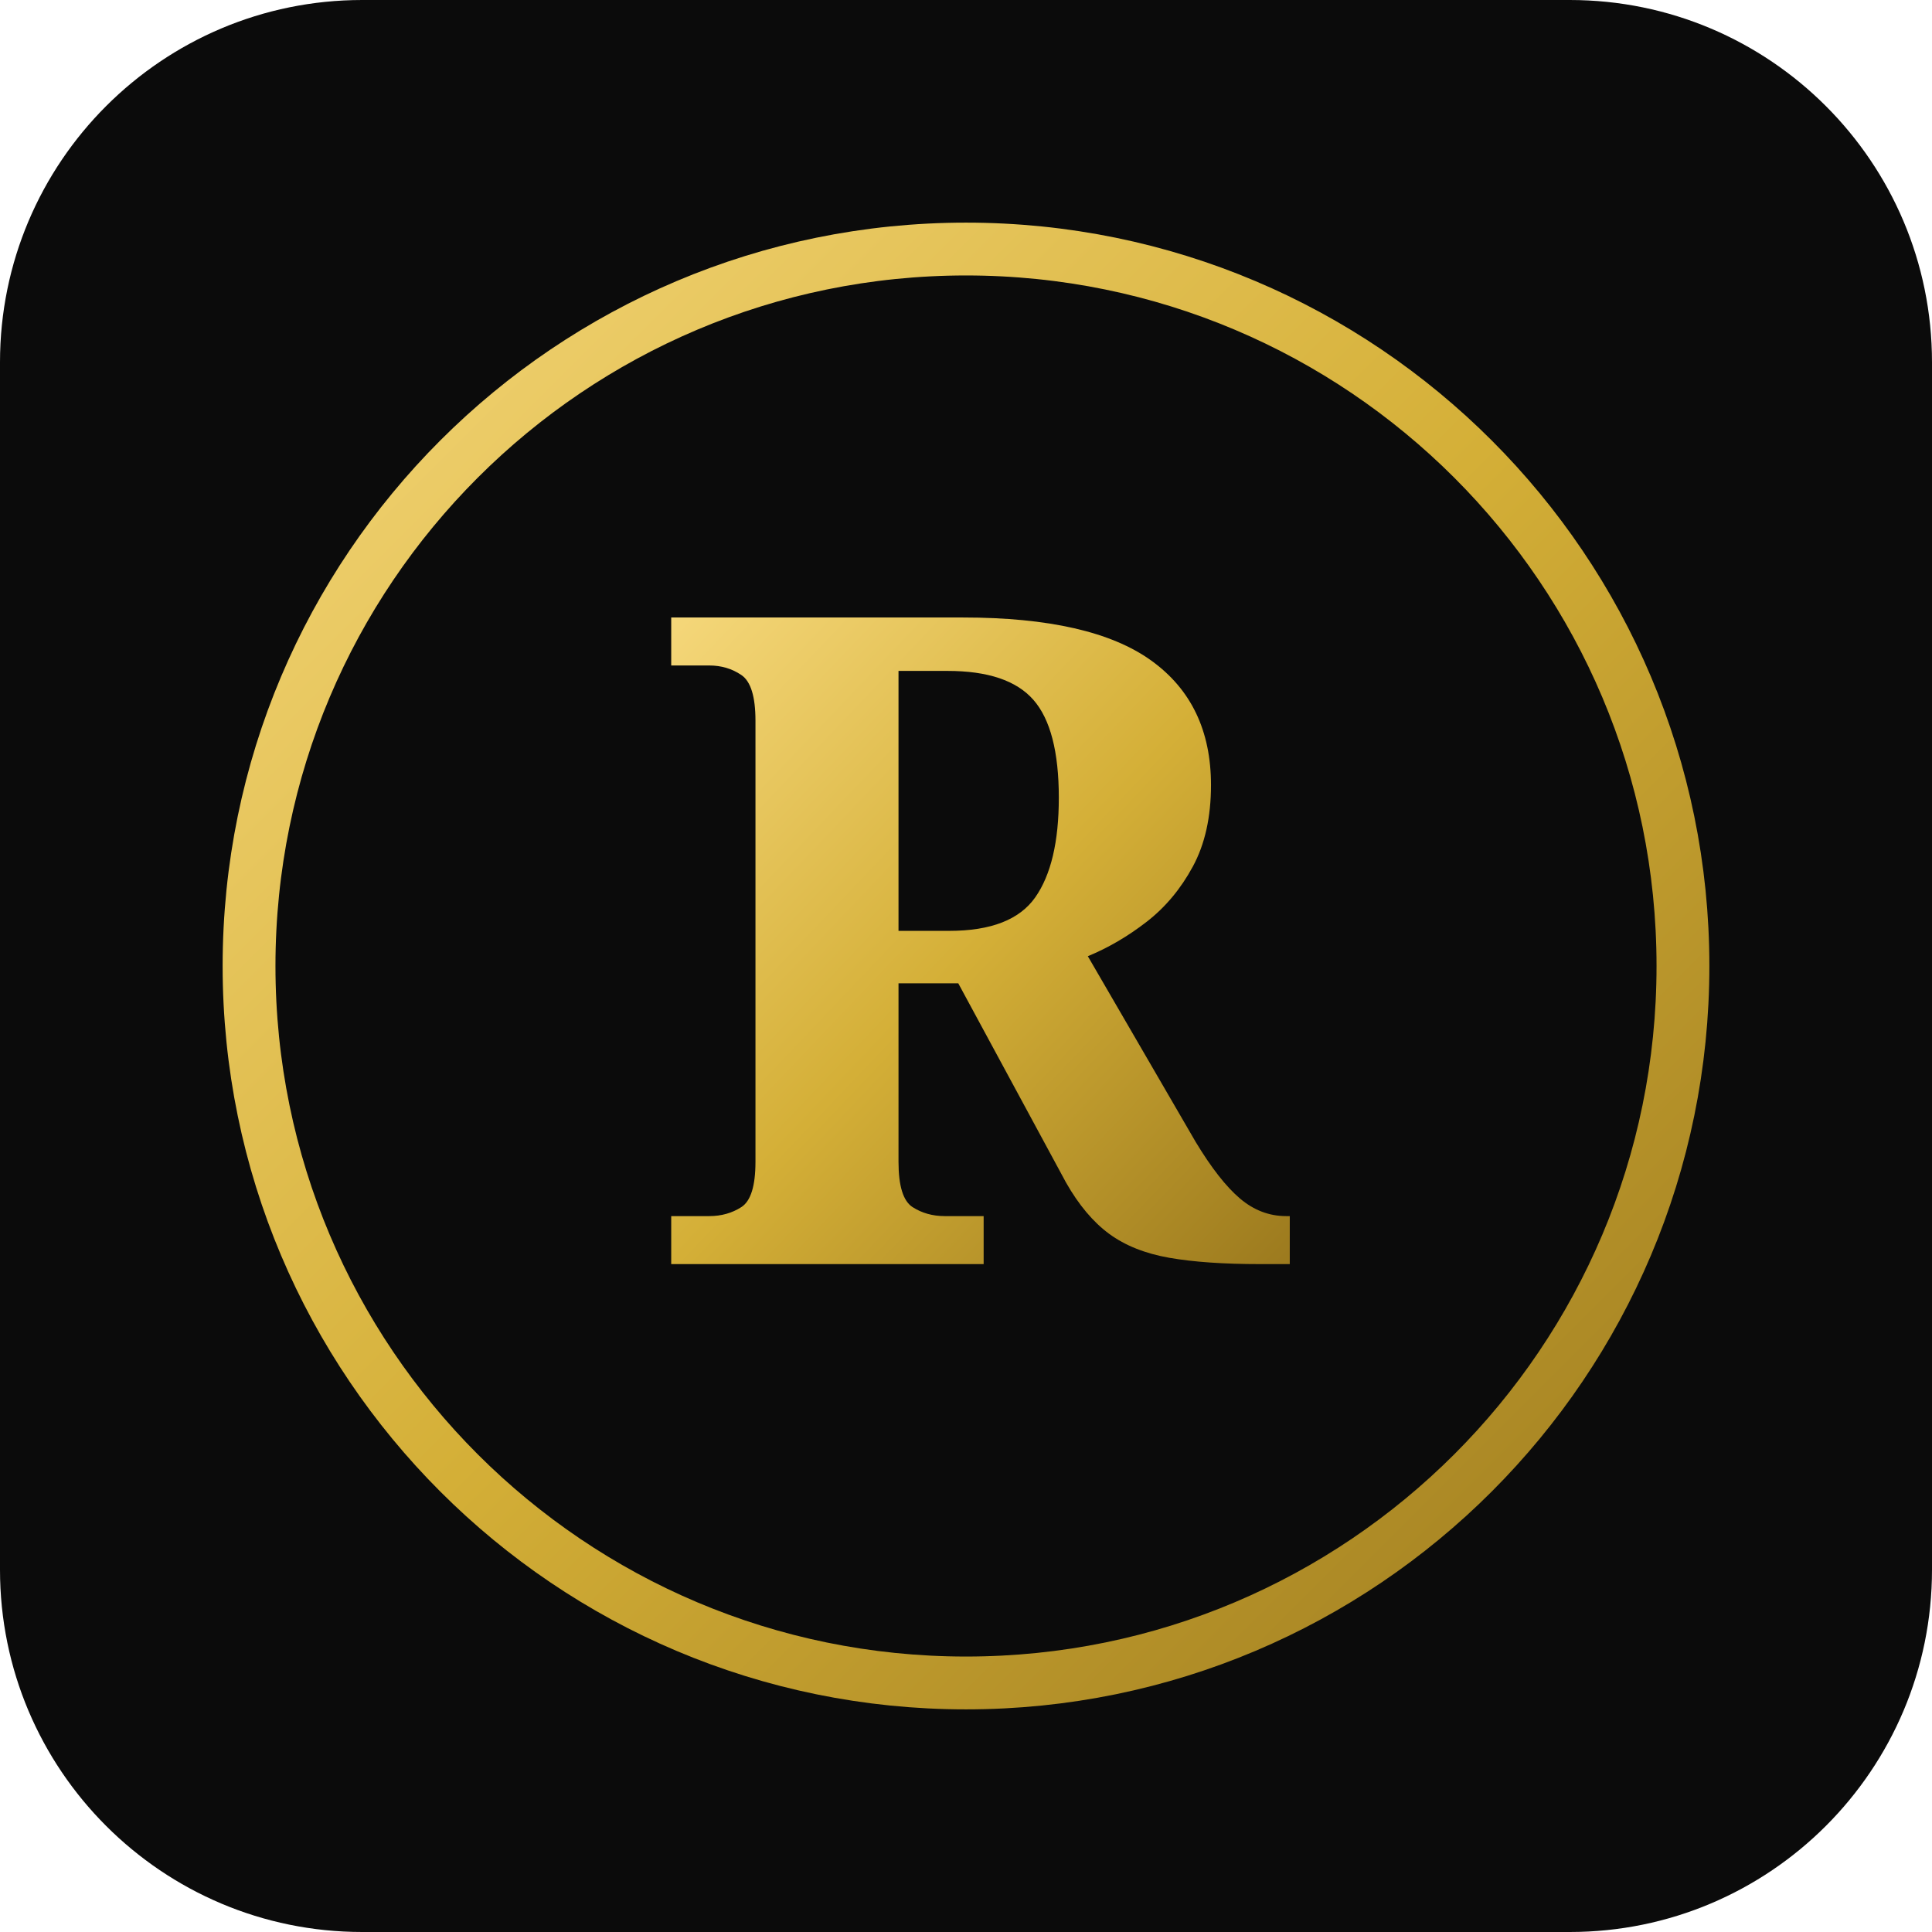
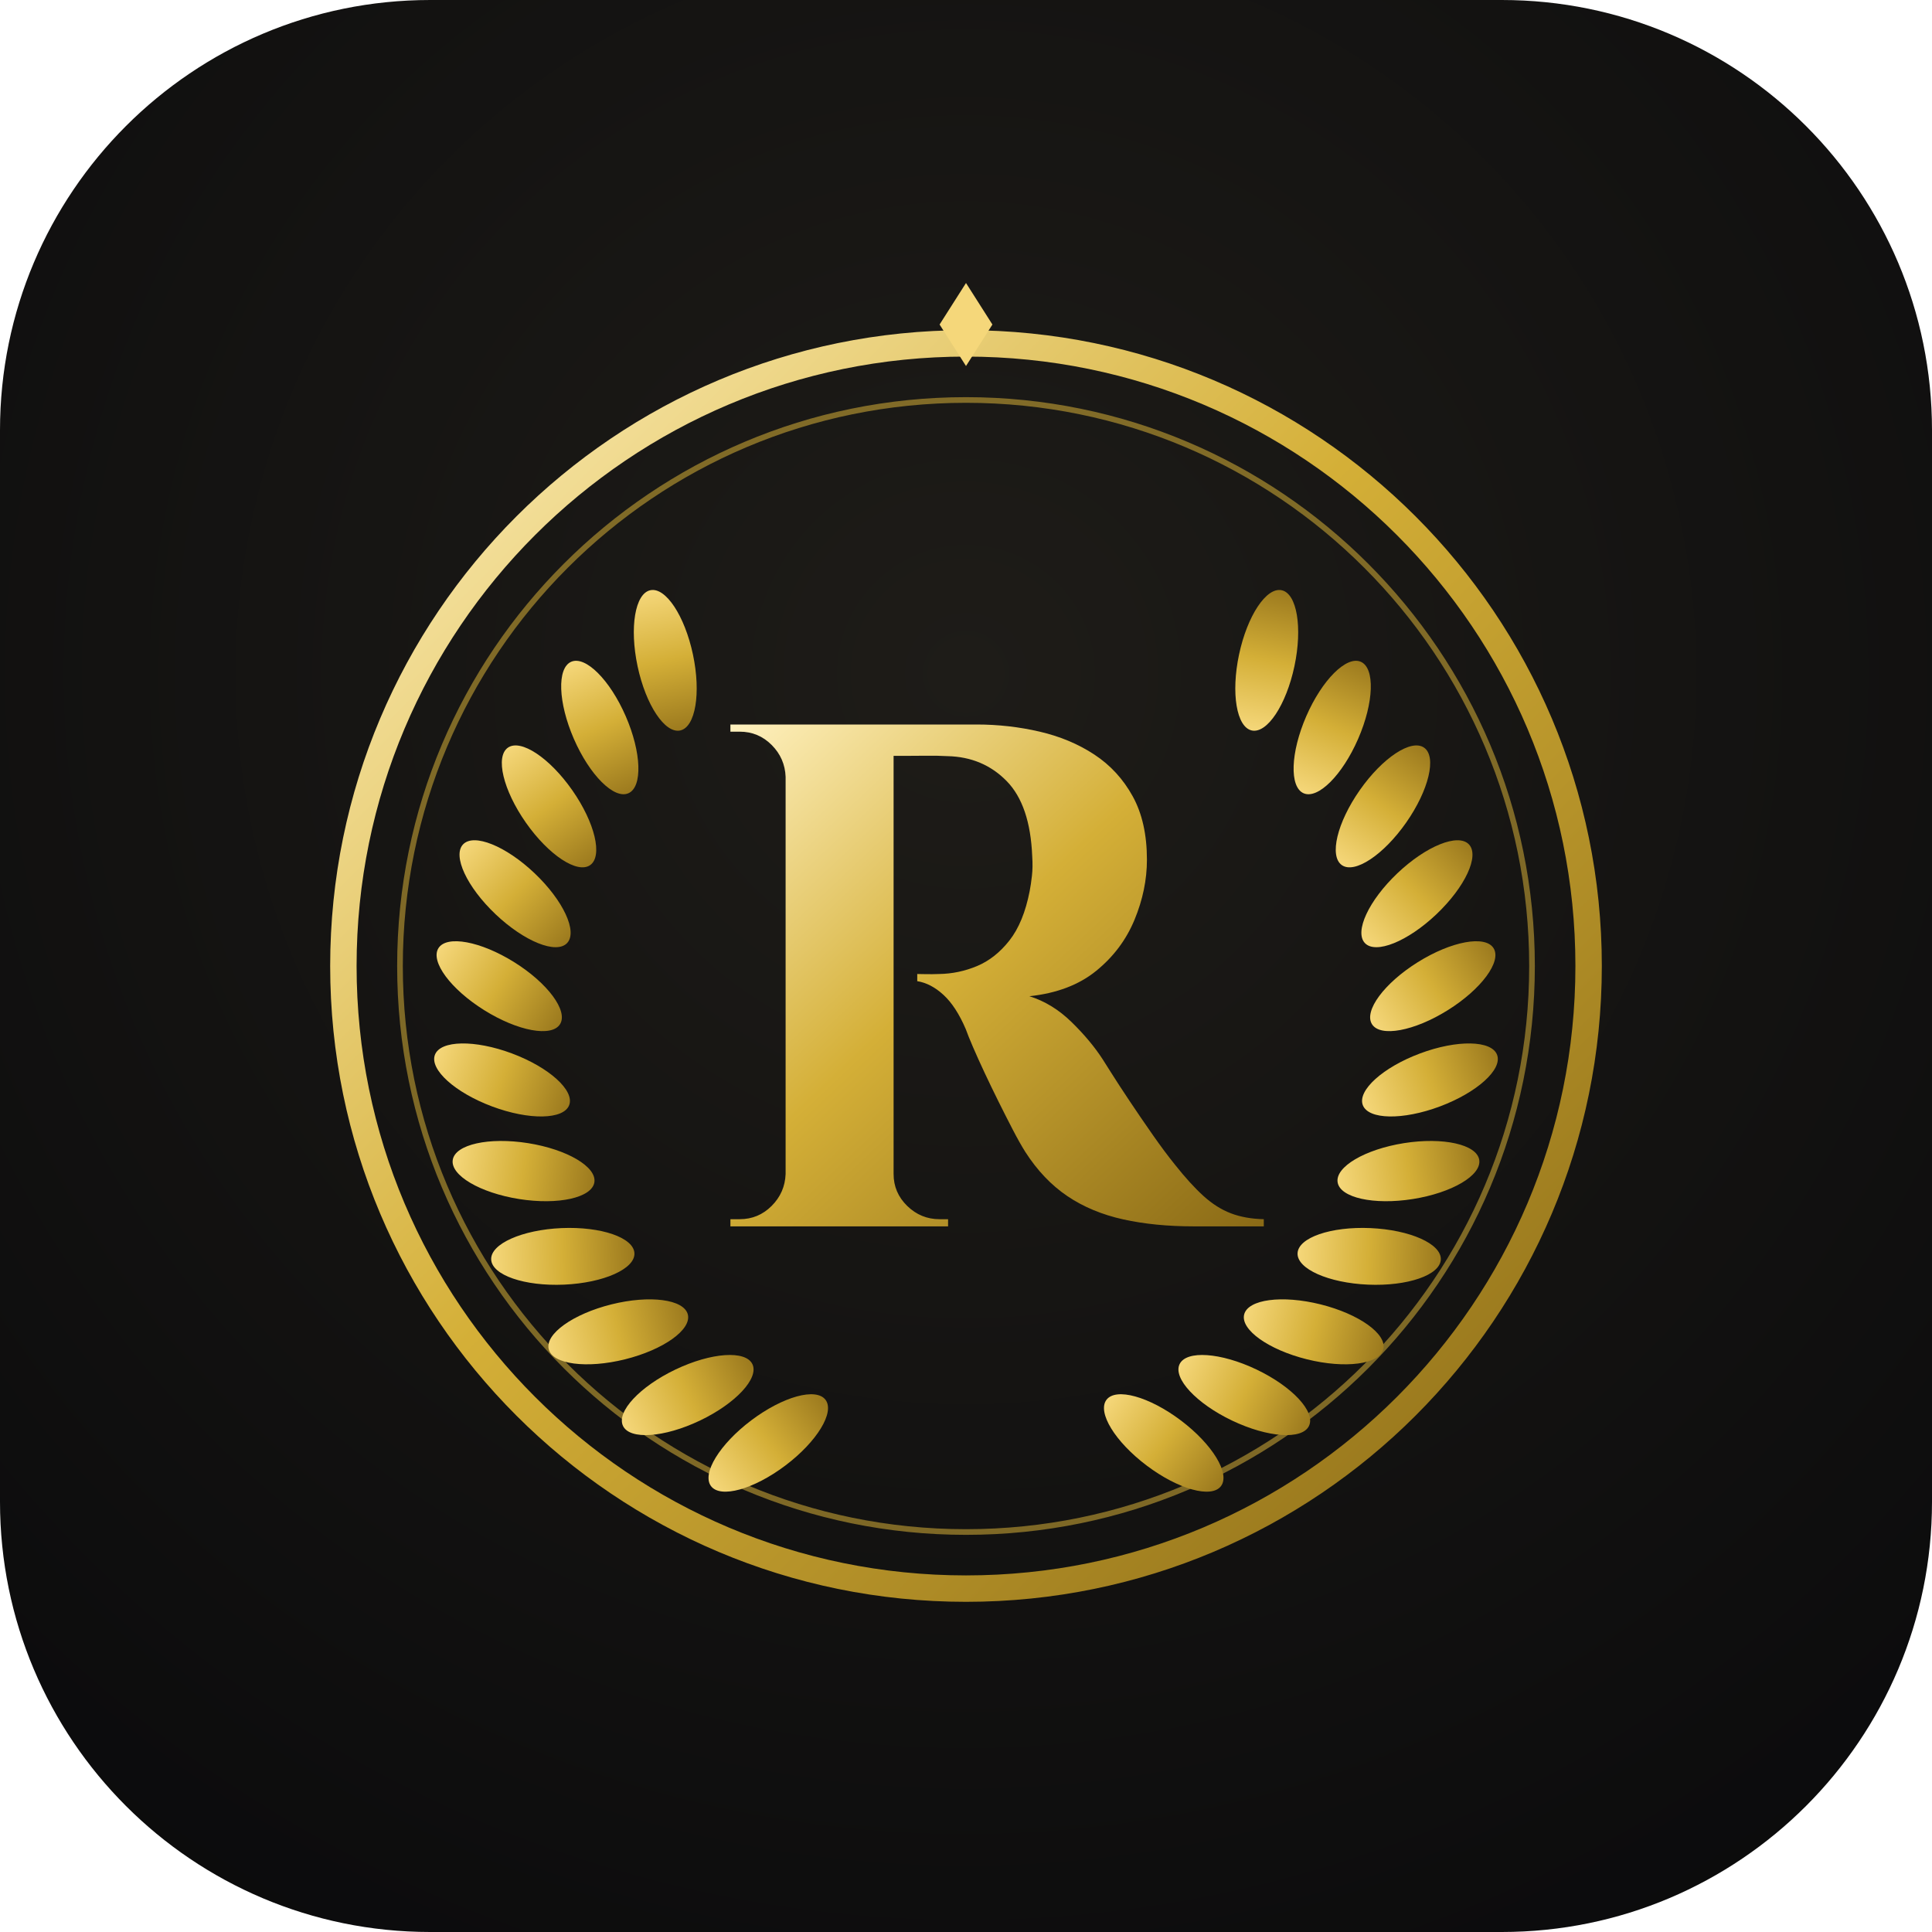
- <svg xmlns="http://www.w3.org/2000/svg" viewBox="0 0 512 512">
+ <svg xmlns="http://www.w3.org/2000/svg" viewBox="0 0 1024 1024">
  <defs>
-     <linearGradient id="g" x1="0" y1="0" x2="1" y2="1">
-       <stop offset="0" stop-color="#F5D77A" />
-       <stop offset=".5" stop-color="#D4AF37" />
-       <stop offset="1" stop-color="#9C7A1E" />
+     <linearGradient id="c" x1="0" x2="0" y1="0" y2="1">
+       <stop offset="0" stop-color="#f5d77a" />
+       <stop offset=".5" stop-color="#d4af37" />
+       <stop offset="1" stop-color="#9c7a1e" />
    </linearGradient>
+     <linearGradient id="b" x1="0" x2="1" y1="0" y2="1">
+       <stop offset="0" stop-color="#fff1bf" />
+       <stop offset=".45" stop-color="#d4af37" />
+       <stop offset="1" stop-color="#8a6a16" />
+     </linearGradient>
+     <radialGradient id="a" cx=".5" cy=".35" r=".75">
+       <stop offset="0" stop-color="#1e1c18" />
+       <stop offset="1" stop-color="#0b0b0c" />
+     </radialGradient>
  </defs>
-   <rect width="512" height="512" rx="96" fill="#0B0B0B" />
-   <circle cx="256" cy="256" r="190" fill="none" stroke="url(#g)" stroke-width="14" />
-   <text x="256" y="335" font-family="Georgia,serif" font-weight="700" font-size="240" text-anchor="middle" fill="url(#g)">R</text>
+   <rect width="1024" height="1024" fill="url(#a)" rx="228" />
+   <circle cx="512" cy="512" r="330" fill="none" stroke="url(#b)" stroke-width="14" />
+   <circle cx="512" cy="512" r="300" fill="none" stroke="#d4af37" stroke-opacity=".55" stroke-width="3" />
+   <g fill="url(#c)">
+     <ellipse cx="407.2" cy="764.8" rx="15" ry="38" transform="rotate(233 407.2 764.8)" />
+     <ellipse cx="364.5" cy="739.4" rx="15" ry="38" transform="rotate(244.5 364.5 739.4)" />
+     <ellipse cx="327.7" cy="705.9" rx="15" ry="38" transform="rotate(256 327.7 705.9)" />
+     <ellipse cx="298.3" cy="665.9" rx="15" ry="38" transform="rotate(267.5 298.3 665.9)" />
+     <ellipse cx="277.5" cy="620.7" rx="15" ry="38" transform="rotate(279 277.5 620.7)" />
+     <ellipse cx="266.1" cy="572.4" rx="15" ry="38" transform="rotate(290.5 266.1 572.4)" />
+     <ellipse cx="264.6" cy="522.7" rx="15" ry="38" transform="rotate(302 264.6 522.7)" />
+     <ellipse cx="273" cy="473.7" rx="15" ry="38" transform="rotate(313.5 273 473.7)" />
+     <ellipse cx="291" cy="427.4" rx="15" ry="38" transform="rotate(325 291 427.4)" />
+     <ellipse cx="317.9" cy="385.6" rx="15" ry="38" transform="rotate(336.5 317.9 385.6)" />
+     <ellipse cx="352.6" cy="350" rx="15" ry="38" transform="rotate(348 352.6 350)" />
+     <ellipse cx="616.8" cy="764.8" rx="15" ry="38" transform="rotate(-53 616.8 764.8)" />
+     <ellipse cx="659.5" cy="739.4" rx="15" ry="38" transform="rotate(-64.5 659.5 739.4)" />
+     <ellipse cx="696.3" cy="705.9" rx="15" ry="38" transform="rotate(-76 696.3 705.9)" />
+     <ellipse cx="725.7" cy="665.9" rx="15" ry="38" transform="rotate(-87.5 725.7 665.9)" />
+     <ellipse cx="746.5" cy="620.7" rx="15" ry="38" transform="rotate(-99 746.5 620.7)" />
+     <ellipse cx="757.9" cy="572.4" rx="15" ry="38" transform="rotate(-110.5 757.9 572.4)" />
+     <ellipse cx="759.4" cy="522.7" rx="15" ry="38" transform="rotate(-122 759.4 522.7)" />
+     <ellipse cx="751" cy="473.7" rx="15" ry="38" transform="rotate(-133.5 751 473.7)" />
+     <ellipse cx="733" cy="427.4" rx="15" ry="38" transform="rotate(-145 733 427.4)" />
+     <ellipse cx="706.1" cy="385.6" rx="15" ry="38" transform="rotate(-156.5 706.1 385.6)" />
+     <ellipse cx="671.4" cy="350" rx="15" ry="38" transform="rotate(-168 671.4 350)" />
+   </g>
+   <path fill="url(#b)" d="M98.582-266h48.966q17.1 0 33.392 3.786t29.022 12.174 20.283 22.074 7.552 33.637q0 15.933-6.59 31.845-6.588 15.913-20.295 27.055t-35.408 13.449q12.228 3.814 22.365 13.714 10.138 9.9 16.53 19.807.462.692 4.323 6.833 3.86 6.141 9.805 15.051t12.31 18.016q6.365 9.107 11.834 15.879 8.292 10.436 15.2 16.666 6.908 6.229 14.454 9.106Q289.87-4.03 299.737-3.8V0h-37.05q-20.71 0-37.477-3.705t-29.544-12.303-22.318-23.43q-2.986-4.75-6.616-11.74-3.63-6.989-7.546-14.867t-7.41-15.336-6.128-13.565-3.854-9.554q-5.144-12.038-11.808-18.172t-13.924-7.288v-3.8q.923 0 4.39.075 3.468.074 7.214-.075 10.341-.15 20.045-4.194 9.703-4.044 17.195-13.557 7.491-9.514 10.735-26.152.679-3.488 1.208-8.143.53-4.655.15-10.274-1.073-27.224-13.572-39.961-12.5-12.737-31.242-13.185-5.333-.299-11.583-.224t-11.312.075h-6.908q0-.15-.95-4.268l-1.9-8.238zm4.94 0V0h-57.23v-266ZM47.432-27.74V0h-30.4v-3.8h4.94q9.88 0 16.91-7.03t7.41-16.91Zm0-210.52h-1.14q-.38-9.88-7.41-16.91t-16.91-7.03h-4.94v-3.8h30.4Zm54.95 210.52h1.14q0 9.88 7.22 16.91t17.1 7.03h4.56V0h-30.02Z" transform="translate(370.1 650)" />
+   <path fill="#f5d77a" d="m512 150 14 22-14 22-14-22z" />
+   <path stroke="url(#b)" stroke-linecap="round" stroke-width="8" d="M402 720h220" />
</svg>
